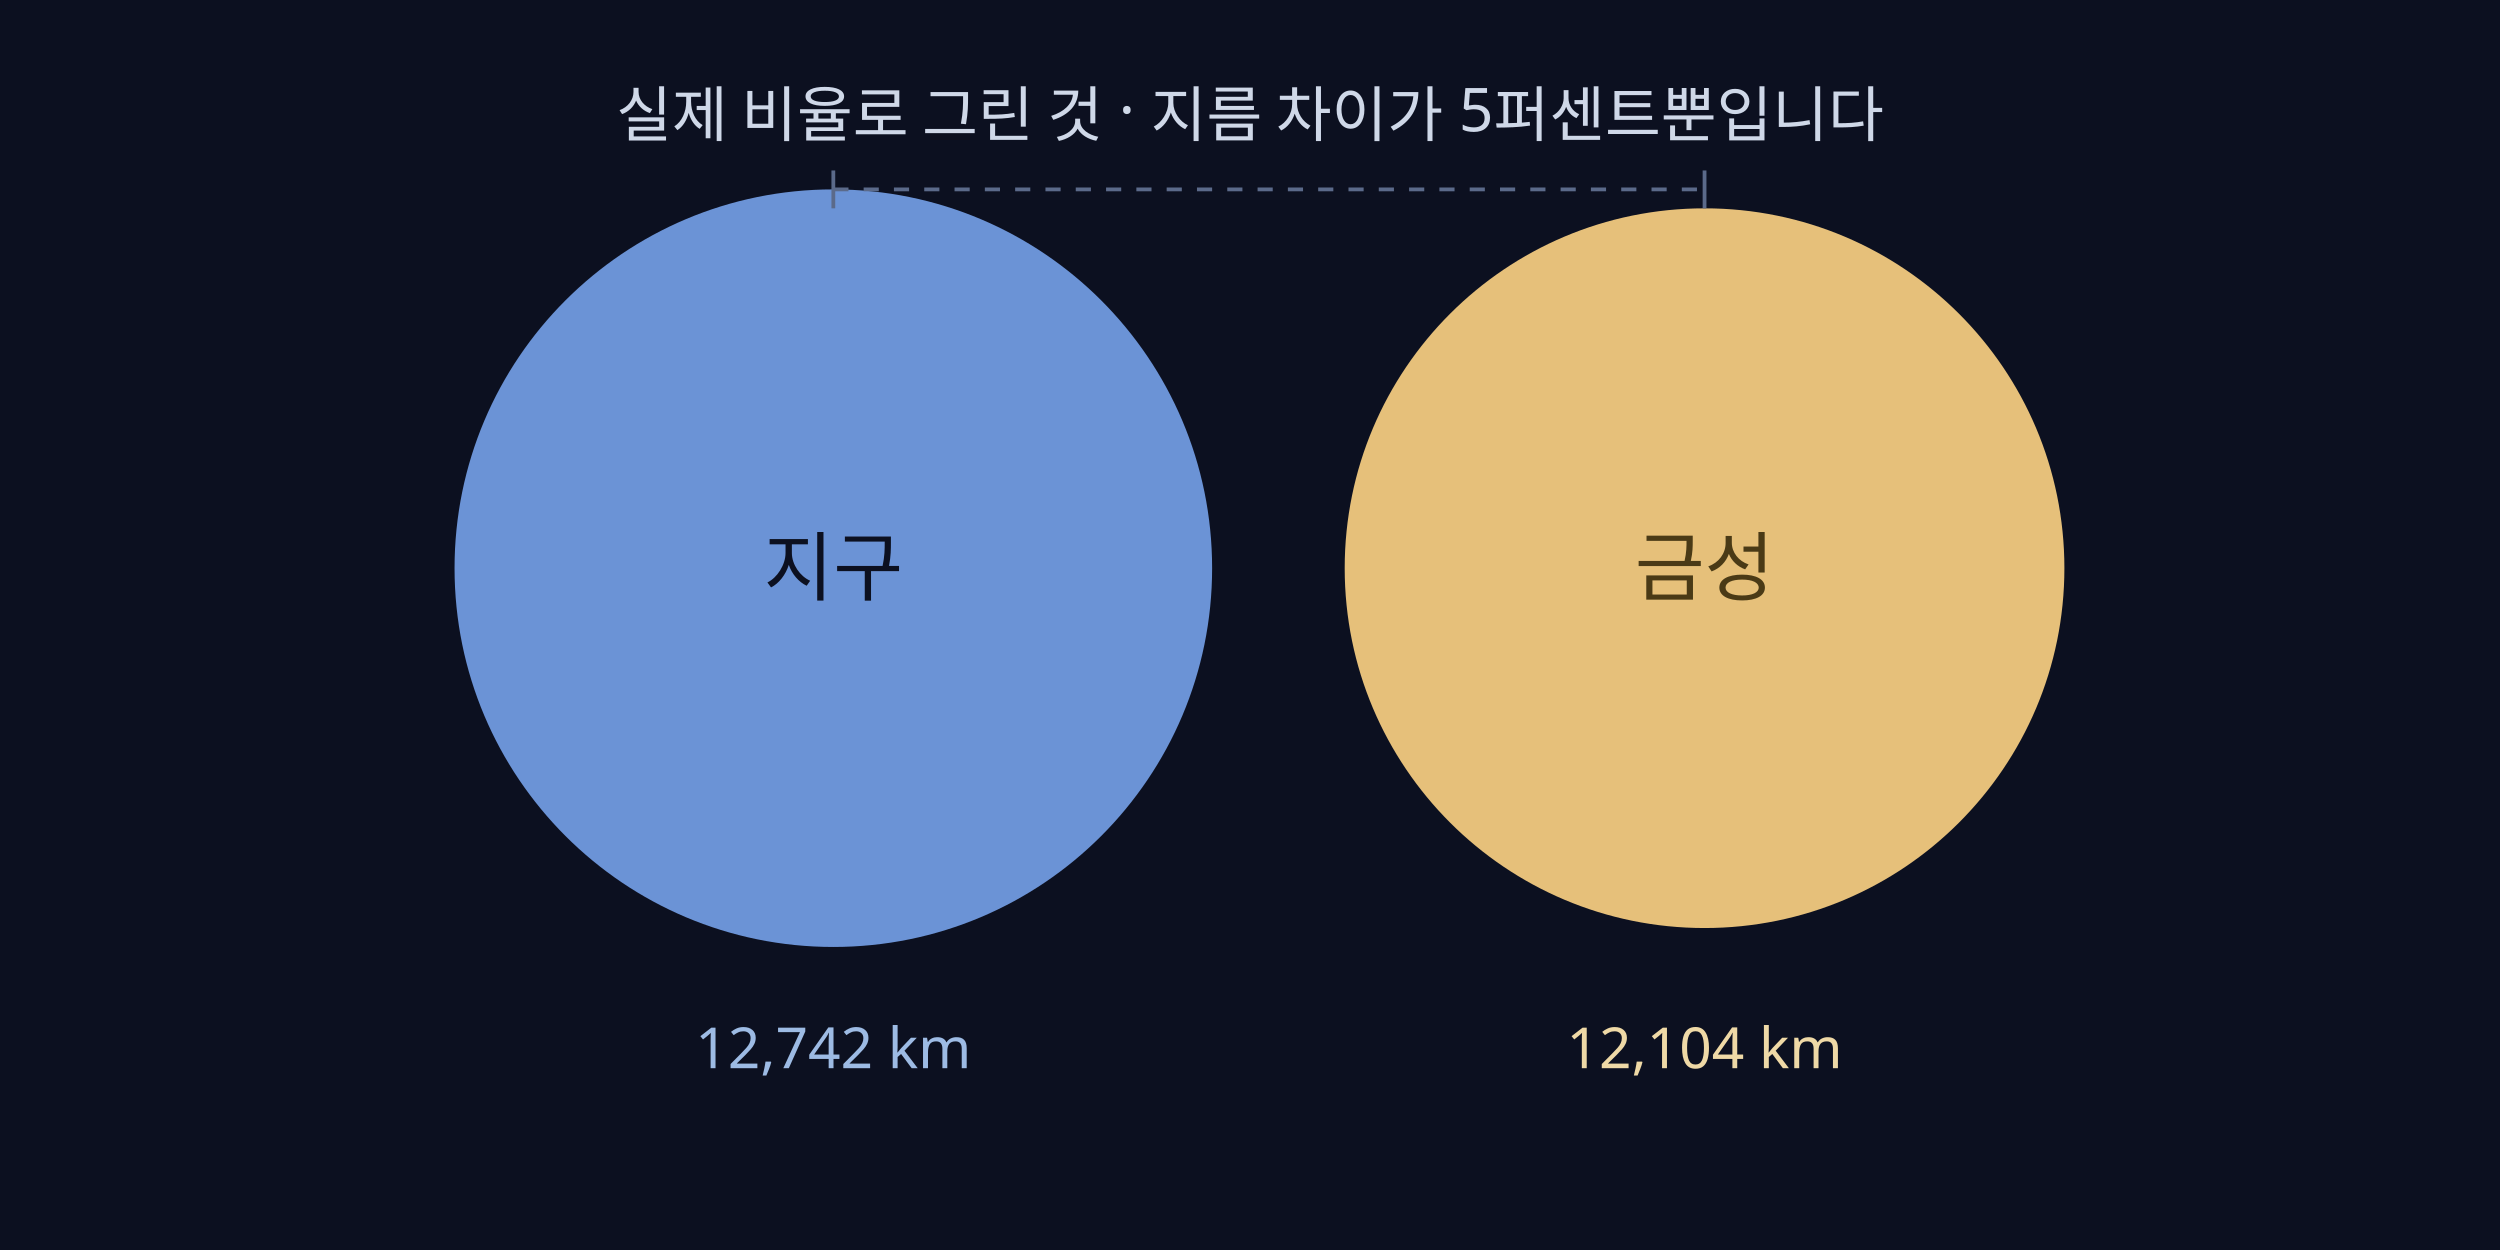
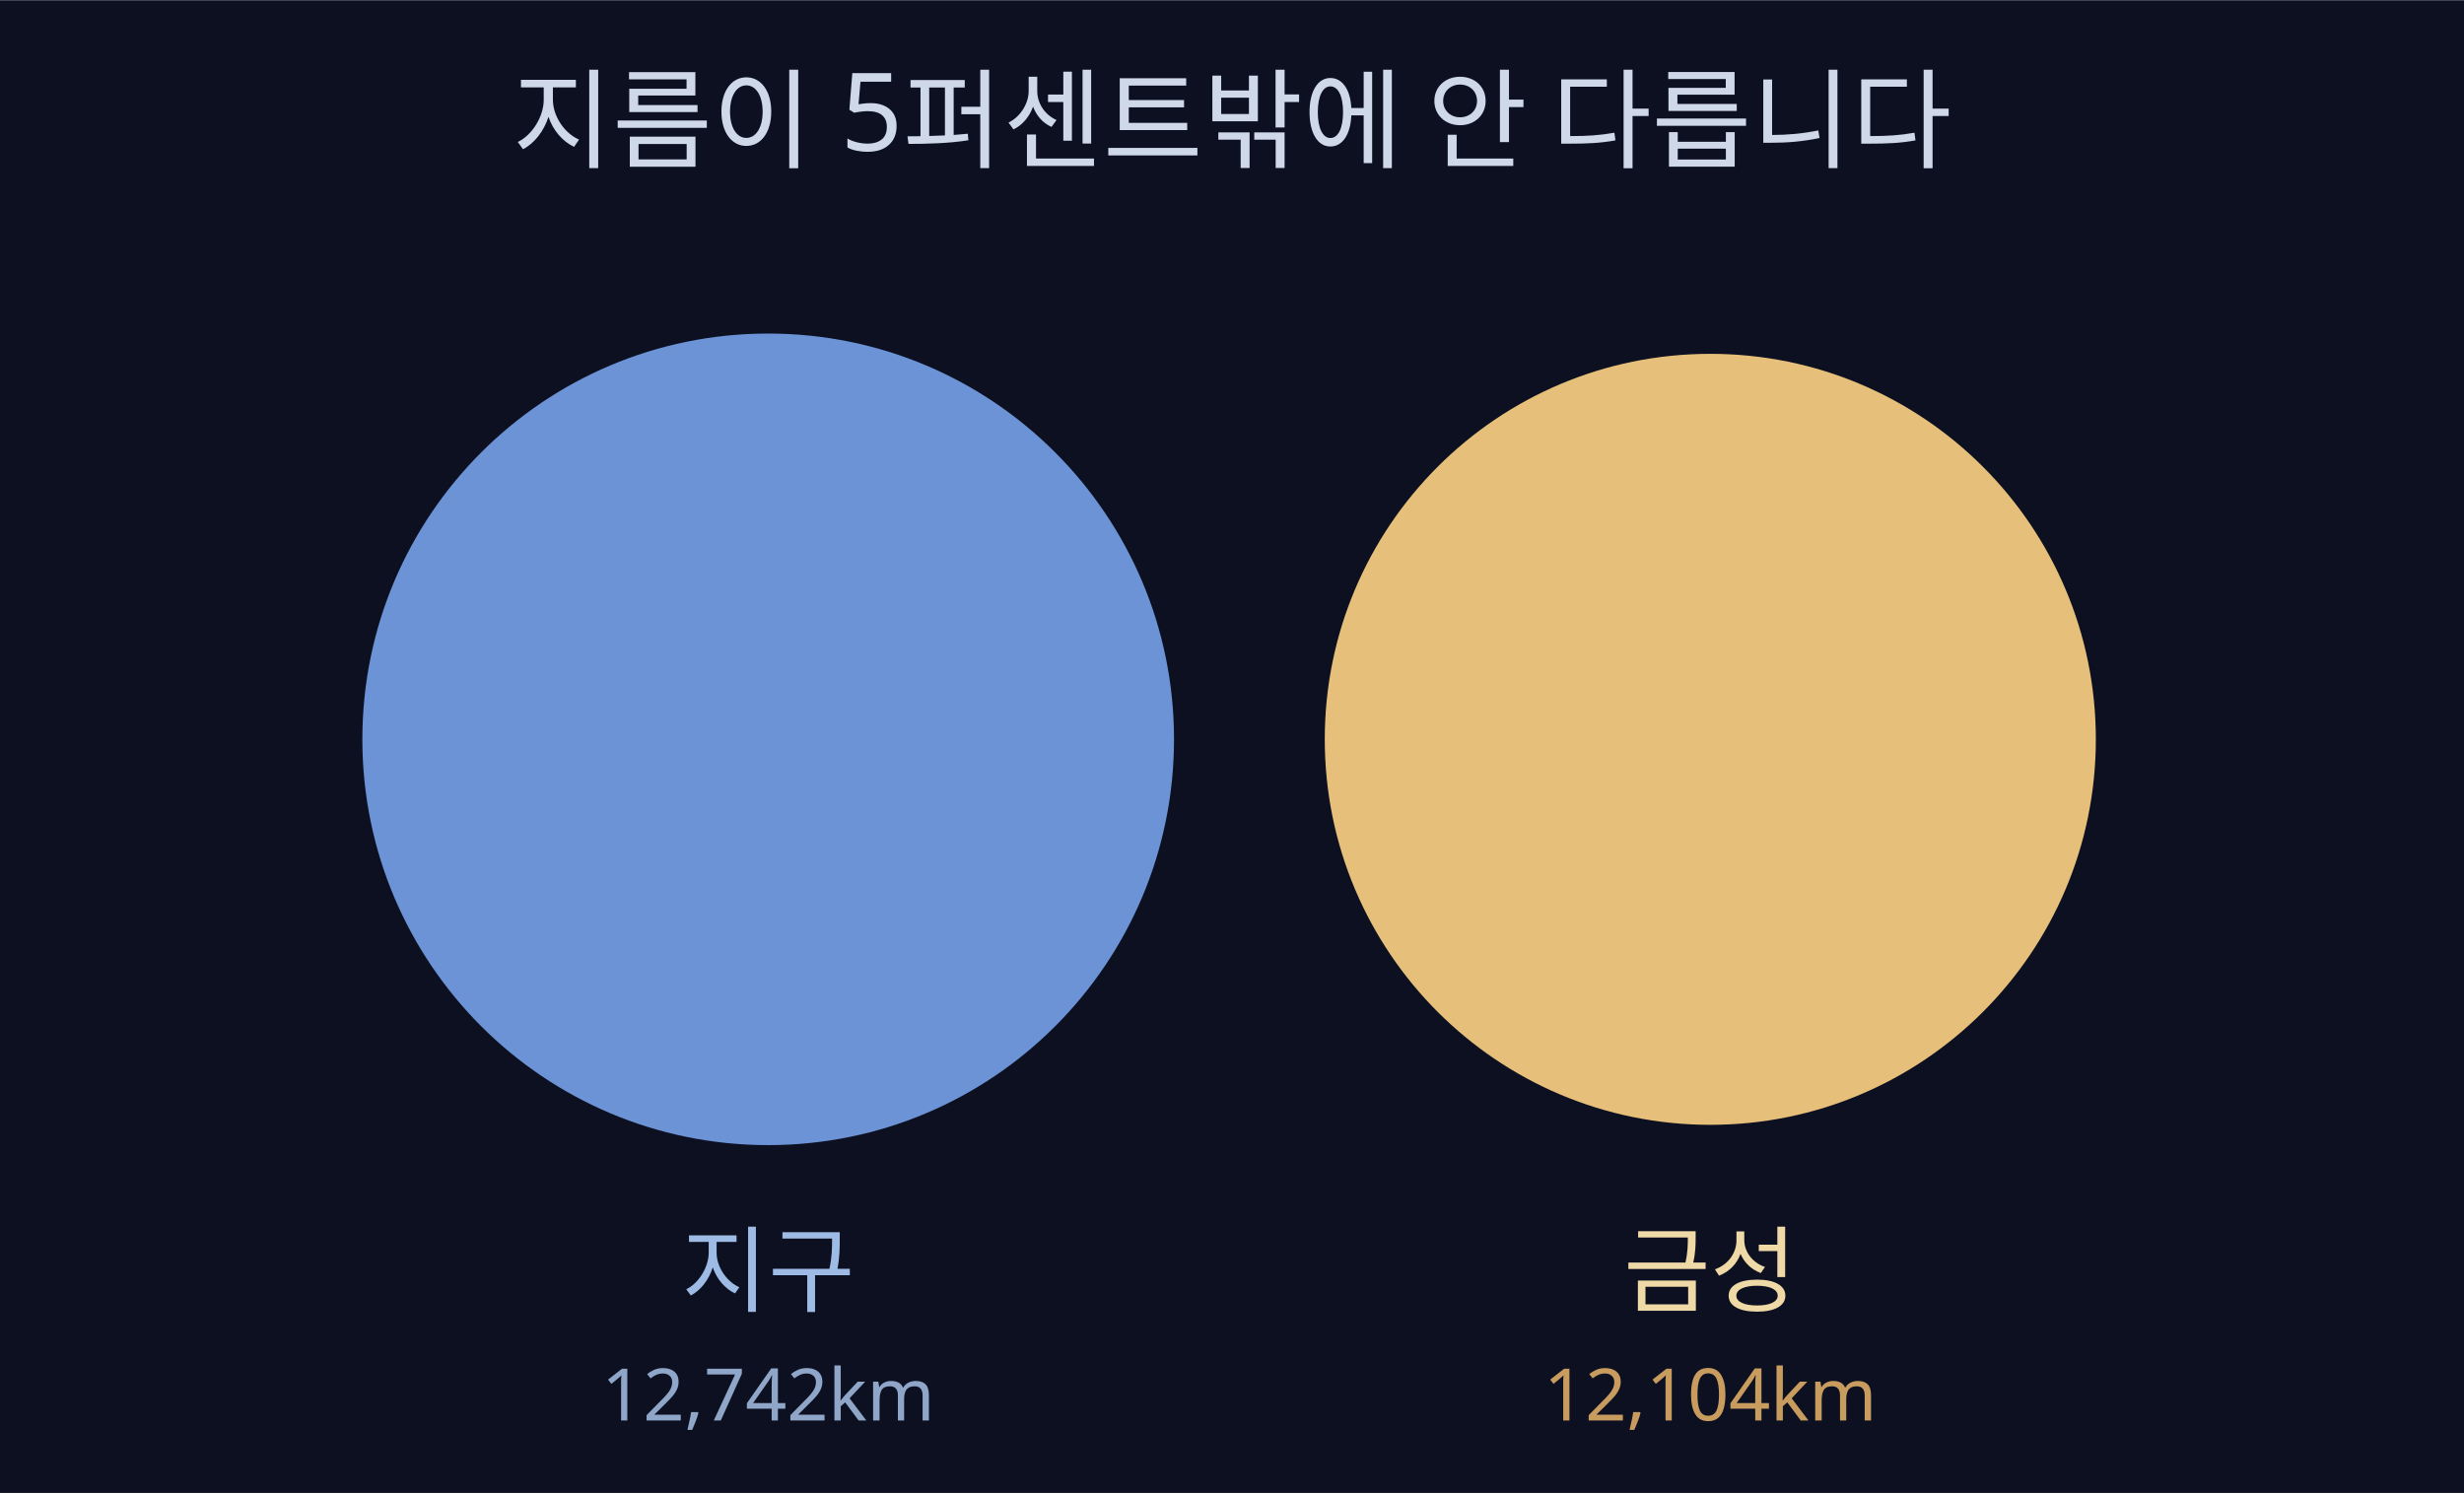
- <svg xmlns="http://www.w3.org/2000/svg" viewBox="0 0 660 330" width="660" height="330" role="img">
-   <rect width="660" height="330" fill="#0c1020" />
-   <circle cx="220" cy="150" r="100" fill="#6b93d6" />
-   <text x="220" y="157" text-anchor="middle" font-family="system-ui, sans-serif" font-size="20" fill="#0c1020">지구</text>
-   <text x="220" y="282" text-anchor="middle" font-family="system-ui, sans-serif" font-size="15" fill="#9dbbe4">12,742 km</text>
-   <circle cx="450" cy="150" r="95" fill="#e6c07a" />
-   <text x="450" y="157" text-anchor="middle" font-family="system-ui, sans-serif" font-size="20" fill="#4a3a16">금성</text>
-   <text x="450" y="282" text-anchor="middle" font-family="system-ui, sans-serif" font-size="15" fill="#efd9a6">12,104 km</text>
-   <line x1="220" y1="50" x2="450" y2="50" stroke="#5b6a8a" stroke-width="1" stroke-dasharray="4 4" />
-   <line x1="220" y1="55" x2="220" y2="45" stroke="#5b6a8a" stroke-width="1" />
-   <line x1="450" y1="55" x2="450" y2="45" stroke="#5b6a8a" stroke-width="1" />
-   <text x="330" y="36" text-anchor="middle" font-family="system-ui, sans-serif" font-size="16" fill="#cfd8e8">실제 비율로 그린 것 · 지름 차이가 5퍼센트뿐입니다</text>
+ <svg xmlns="http://www.w3.org/2000/svg" viewBox="0 0 340 206" width="660" height="400" role="img">
+   <rect width="340" height="206" fill="#0c1020" />
+   <text x="170" y="22" text-anchor="middle" font-family="system-ui, sans-serif" font-size="15" fill="#cfd8e8">지름이 5퍼센트밖에 안 다릅니다</text>
+   <circle cx="106" cy="102" r="56" fill="#6b93d6" />
+   <text x="106" y="180" text-anchor="middle" font-family="system-ui, sans-serif" font-size="13" fill="#9dbbe4">지구</text>
+   <text x="106" y="196" text-anchor="middle" font-family="system-ui, sans-serif" font-size="10" fill="#8fa6c8">12,742km</text>
+   <circle cx="236" cy="102" r="53.2" fill="#e6c07a" />
+   <text x="236" y="180" text-anchor="middle" font-family="system-ui, sans-serif" font-size="13" fill="#efd9a6">금성</text>
+   <text x="236" y="196" text-anchor="middle" font-family="system-ui, sans-serif" font-size="10" fill="#c79c5e">12,104km</text>
</svg>
